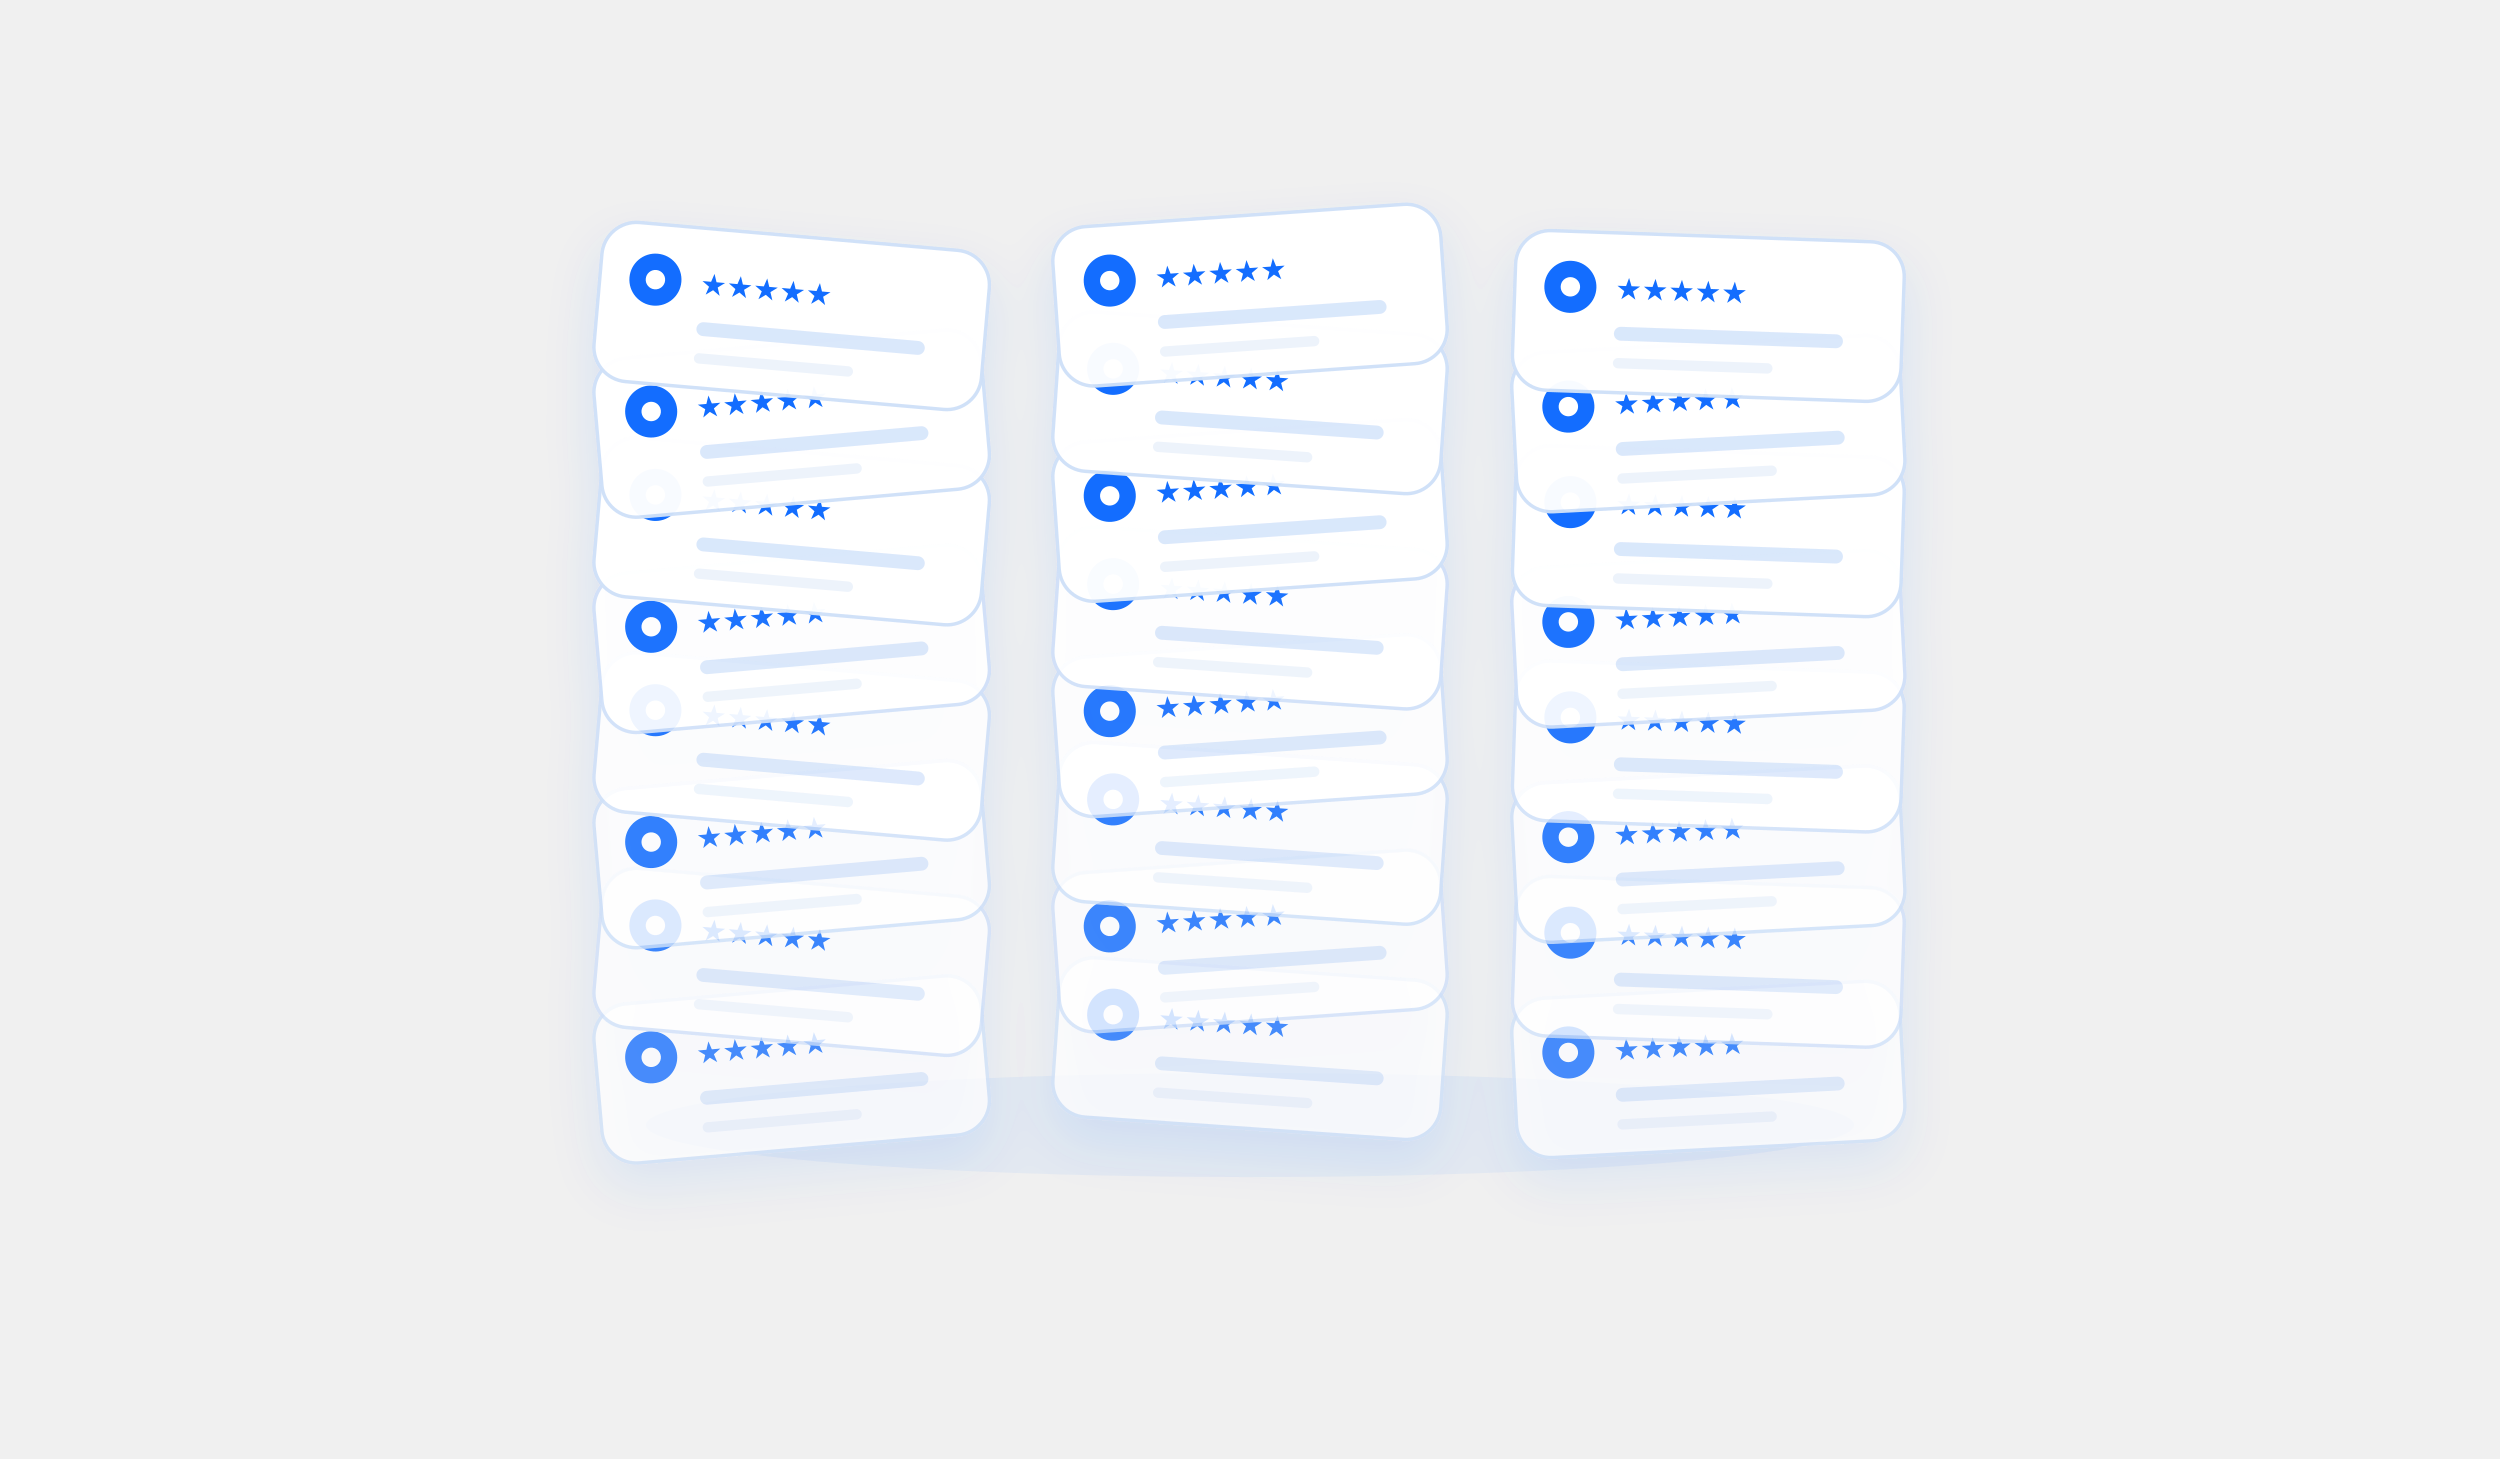
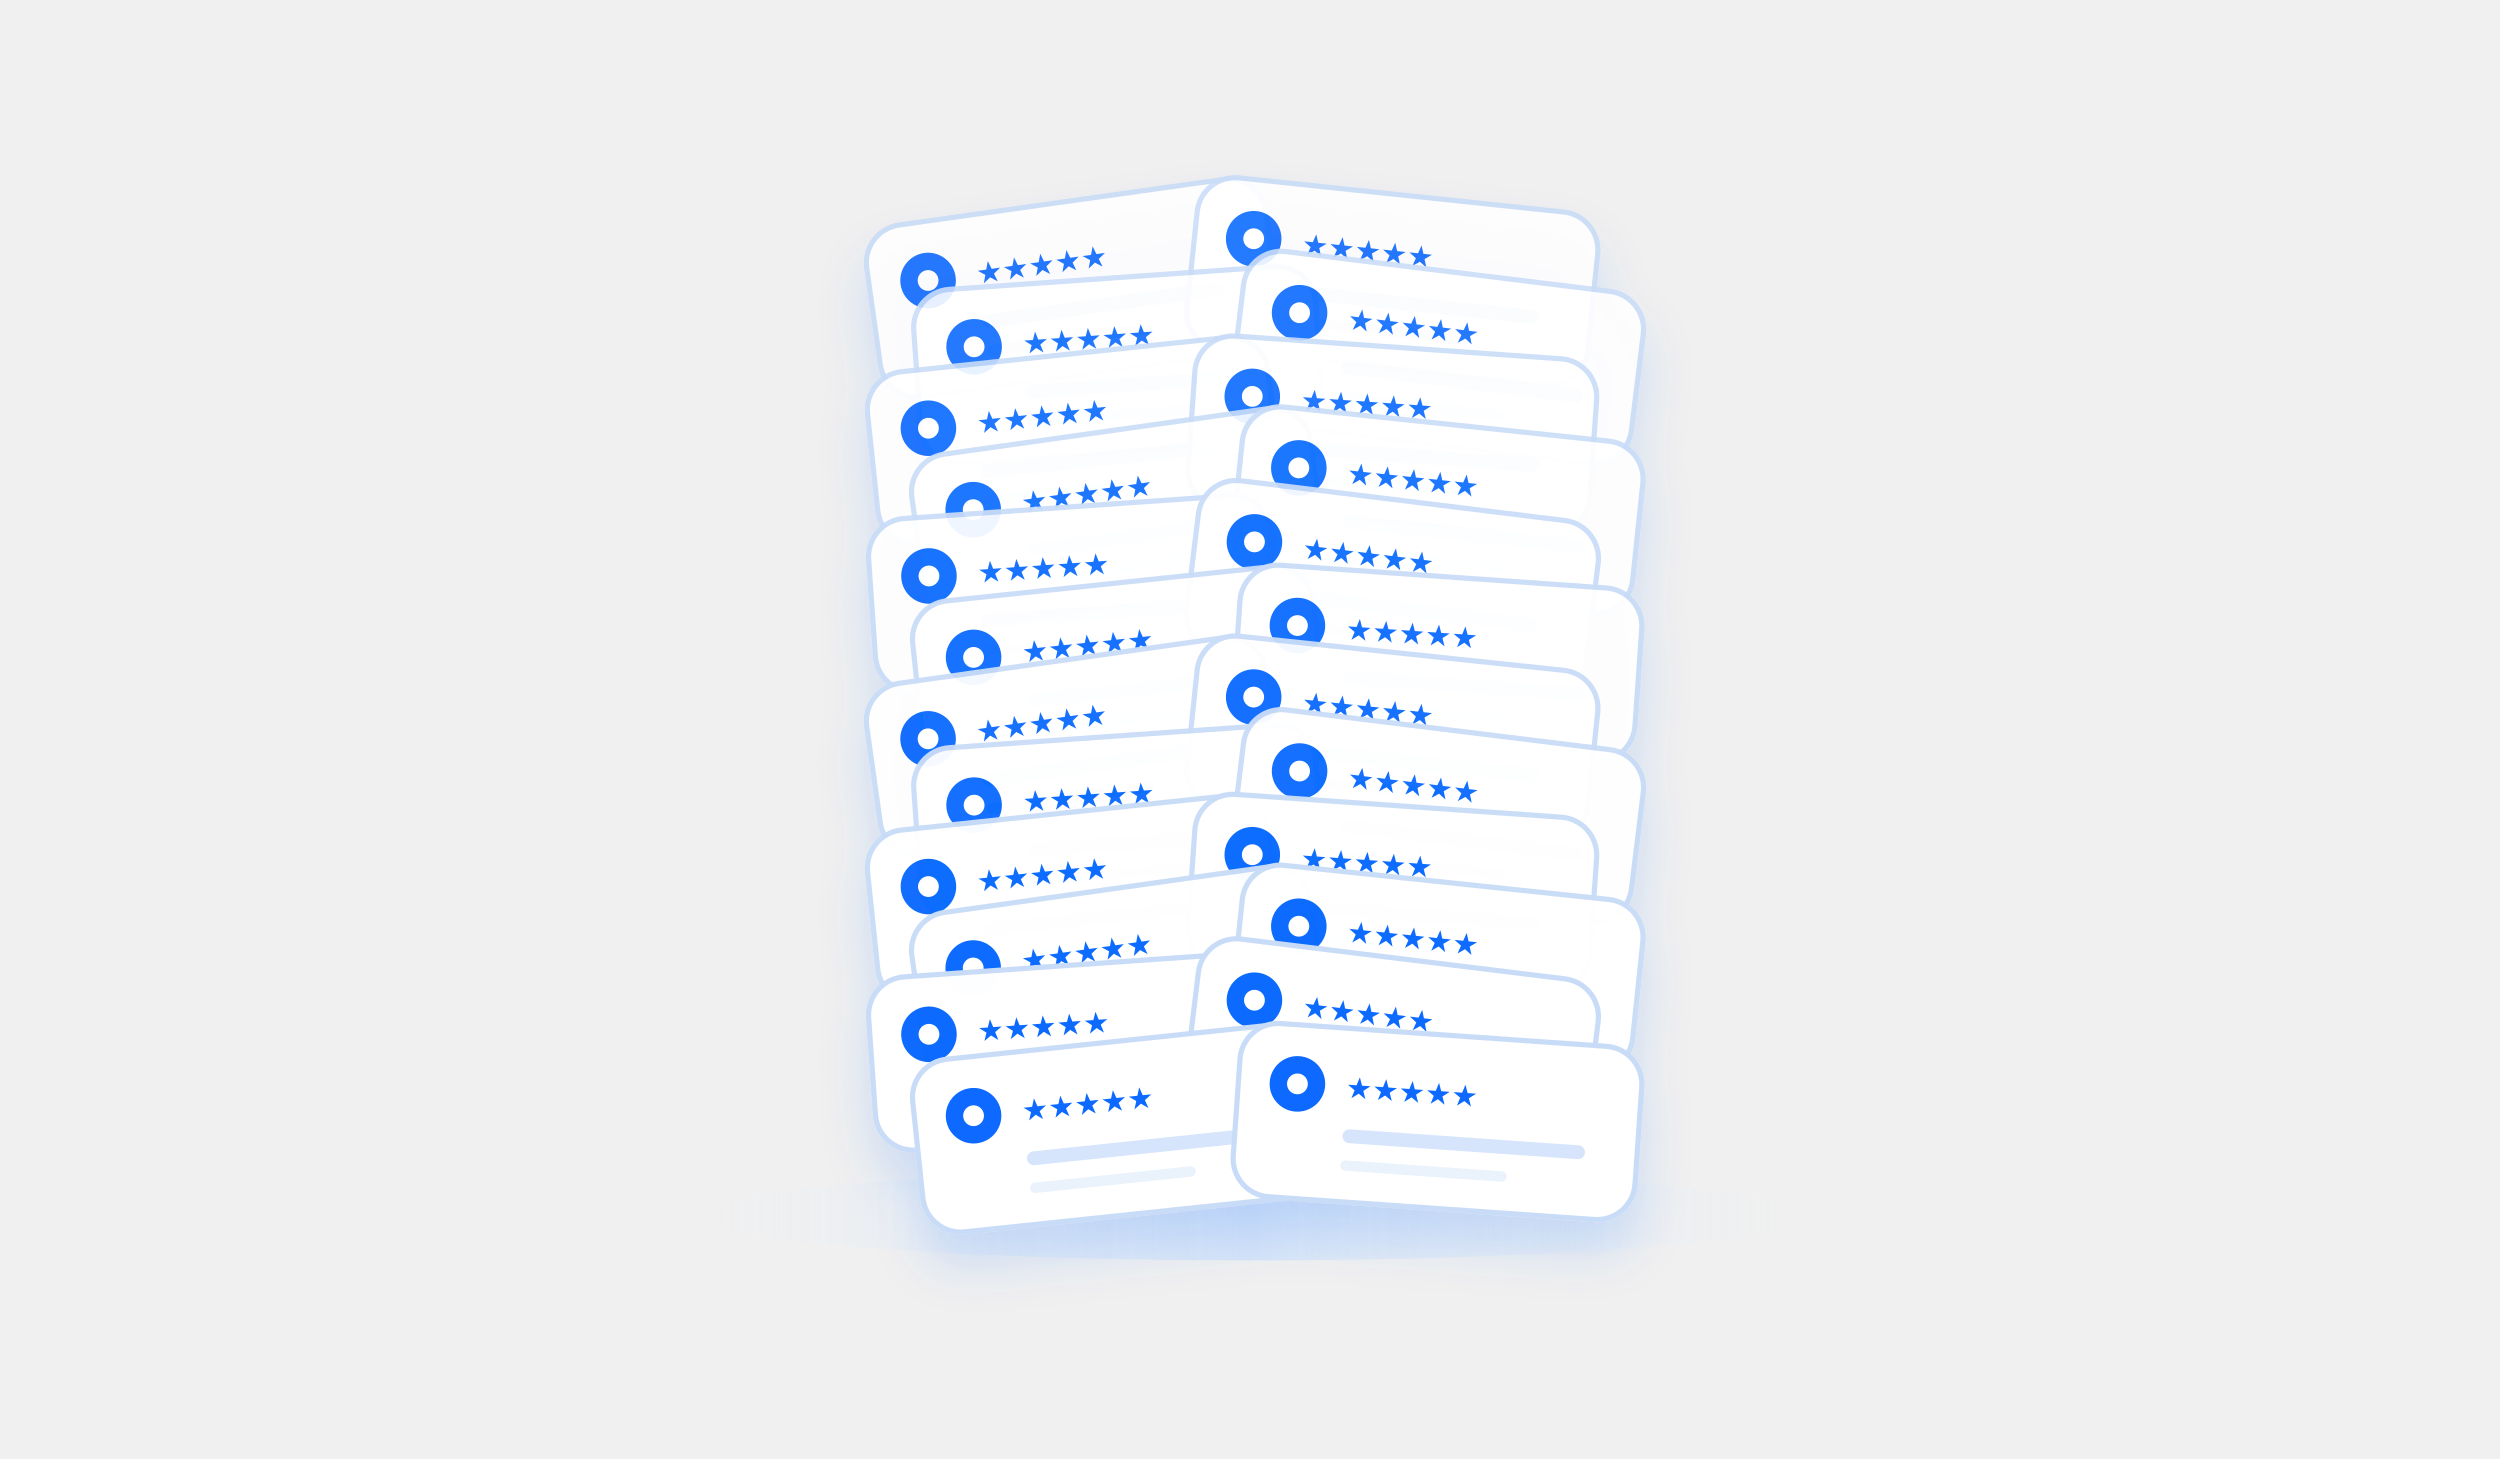
<svg xmlns="http://www.w3.org/2000/svg" viewBox="0 0 720 420">
  <defs>
-     <filter id="s" x="-30%" y="-30%" width="160%" height="180%">
-       <feDropShadow dx="0" dy="7" stdDeviation="7" flood-color="#0869ff" flood-opacity=".12" />
+     <filter id="shadow" x="-40%" y="-40%" width="180%" height="200%">
+       <feDropShadow dx="0" dy="9" stdDeviation="7" flood-color="#0869ff" flood-opacity=".15" />
    </filter>
+     <linearGradient id="floor" x1="0" y1="0" x2="1" y2="0">
+       <stop offset="0" stop-color="#dfeeff" stop-opacity="0" />
+       <stop offset=".5" stop-color="#bcd8ff" stop-opacity=".65" />
+       <stop offset="1" stop-color="#dfeeff" stop-opacity="0" />
+     </linearGradient>
  </defs>
-   <ellipse cx="360" cy="324" rx="174" ry="15" fill="#0869ff" opacity=".055" />
-   <g filter="url(#s)">
-     <g opacity="0.72" transform="translate(172 285) rotate(-5 56 23)">
-       <rect width="112" height="46" rx="10" fill="#fff" stroke="#cfe0f8" />
-       <circle cx="16" cy="16" r="7.5" fill="#0869ff" />
-       <circle cx="16" cy="16" r="2.8" fill="#fff" />
-       <text x="29" y="19" font-family="Arial,sans-serif" font-size="8.5" font-weight="700" fill="#0869ff">★★★★★</text>
-       <rect x="29" y="27" width="66" height="4" rx="2" fill="#d9e7fb" />
-       <rect x="29" y="36" width="46" height="3" rx="1.5" fill="#edf3fb" />
-     </g>
-     <g opacity="0.72" transform="translate(304 279) rotate(4 56 23)">
-       <rect width="112" height="46" rx="10" fill="#fff" stroke="#cfe0f8" />
-       <circle cx="16" cy="16" r="7.5" fill="#0869ff" />
-       <circle cx="16" cy="16" r="2.8" fill="#fff" />
-       <text x="29" y="19" font-family="Arial,sans-serif" font-size="8.5" font-weight="700" fill="#0869ff">★★★★★</text>
-       <rect x="29" y="27" width="66" height="4" rx="2" fill="#d9e7fb" />
-       <rect x="29" y="36" width="46" height="3" rx="1.5" fill="#edf3fb" />
-     </g>
-     <g opacity="0.72" transform="translate(436 285) rotate(-3 56 23)">
-       <rect width="112" height="46" rx="10" fill="#fff" stroke="#cfe0f8" />
-       <circle cx="16" cy="16" r="7.5" fill="#0869ff" />
-       <circle cx="16" cy="16" r="2.8" fill="#fff" />
-       <text x="29" y="19" font-family="Arial,sans-serif" font-size="8.5" font-weight="700" fill="#0869ff">★★★★★</text>
-       <rect x="29" y="27" width="66" height="4" rx="2" fill="#d9e7fb" />
-       <rect x="29" y="36" width="46" height="3" rx="1.5" fill="#edf3fb" />
-     </g>
-     <g opacity="0.77" transform="translate(172 254) rotate(5 56 23)">
-       <rect width="112" height="46" rx="10" fill="#fff" stroke="#cfe0f8" />
-       <circle cx="16" cy="16" r="7.5" fill="#0869ff" />
-       <circle cx="16" cy="16" r="2.8" fill="#fff" />
-       <text x="29" y="19" font-family="Arial,sans-serif" font-size="8.5" font-weight="700" fill="#0869ff">★★★★★</text>
-       <rect x="29" y="27" width="66" height="4" rx="2" fill="#d9e7fb" />
-       <rect x="29" y="36" width="46" height="3" rx="1.5" fill="#edf3fb" />
-     </g>
-     <g opacity="0.77" transform="translate(304 248) rotate(-4 56 23)">
-       <rect width="112" height="46" rx="10" fill="#fff" stroke="#cfe0f8" />
-       <circle cx="16" cy="16" r="7.5" fill="#0869ff" />
-       <circle cx="16" cy="16" r="2.8" fill="#fff" />
-       <text x="29" y="19" font-family="Arial,sans-serif" font-size="8.5" font-weight="700" fill="#0869ff">★★★★★</text>
-       <rect x="29" y="27" width="66" height="4" rx="2" fill="#d9e7fb" />
-       <rect x="29" y="36" width="46" height="3" rx="1.5" fill="#edf3fb" />
-     </g>
-     <g opacity="0.77" transform="translate(436 254) rotate(2 56 23)">
-       <rect width="112" height="46" rx="10" fill="#fff" stroke="#cfe0f8" />
-       <circle cx="16" cy="16" r="7.5" fill="#0869ff" />
-       <circle cx="16" cy="16" r="2.8" fill="#fff" />
-       <text x="29" y="19" font-family="Arial,sans-serif" font-size="8.5" font-weight="700" fill="#0869ff">★★★★★</text>
-       <rect x="29" y="27" width="66" height="4" rx="2" fill="#d9e7fb" />
-       <rect x="29" y="36" width="46" height="3" rx="1.5" fill="#edf3fb" />
-     </g>
-     <g opacity="0.82" transform="translate(172 223) rotate(-5 56 23)">
-       <rect width="112" height="46" rx="10" fill="#fff" stroke="#cfe0f8" />
-       <circle cx="16" cy="16" r="7.5" fill="#0869ff" />
-       <circle cx="16" cy="16" r="2.8" fill="#fff" />
-       <text x="29" y="19" font-family="Arial,sans-serif" font-size="8.5" font-weight="700" fill="#0869ff">★★★★★</text>
-       <rect x="29" y="27" width="66" height="4" rx="2" fill="#d9e7fb" />
-       <rect x="29" y="36" width="46" height="3" rx="1.5" fill="#edf3fb" />
-     </g>
-     <g opacity="0.82" transform="translate(304 217) rotate(4 56 23)">
-       <rect width="112" height="46" rx="10" fill="#fff" stroke="#cfe0f8" />
-       <circle cx="16" cy="16" r="7.5" fill="#0869ff" />
-       <circle cx="16" cy="16" r="2.8" fill="#fff" />
-       <text x="29" y="19" font-family="Arial,sans-serif" font-size="8.5" font-weight="700" fill="#0869ff">★★★★★</text>
-       <rect x="29" y="27" width="66" height="4" rx="2" fill="#d9e7fb" />
-       <rect x="29" y="36" width="46" height="3" rx="1.5" fill="#edf3fb" />
-     </g>
-     <g opacity="0.82" transform="translate(436 223) rotate(-3 56 23)">
-       <rect width="112" height="46" rx="10" fill="#fff" stroke="#cfe0f8" />
-       <circle cx="16" cy="16" r="7.5" fill="#0869ff" />
-       <circle cx="16" cy="16" r="2.8" fill="#fff" />
-       <text x="29" y="19" font-family="Arial,sans-serif" font-size="8.5" font-weight="700" fill="#0869ff">★★★★★</text>
-       <rect x="29" y="27" width="66" height="4" rx="2" fill="#d9e7fb" />
-       <rect x="29" y="36" width="46" height="3" rx="1.5" fill="#edf3fb" />
-     </g>
-     <g opacity="0.87" transform="translate(172 192) rotate(5 56 23)">
-       <rect width="112" height="46" rx="10" fill="#fff" stroke="#cfe0f8" />
-       <circle cx="16" cy="16" r="7.5" fill="#0869ff" />
-       <circle cx="16" cy="16" r="2.8" fill="#fff" />
-       <text x="29" y="19" font-family="Arial,sans-serif" font-size="8.5" font-weight="700" fill="#0869ff">★★★★★</text>
-       <rect x="29" y="27" width="66" height="4" rx="2" fill="#d9e7fb" />
-       <rect x="29" y="36" width="46" height="3" rx="1.5" fill="#edf3fb" />
-     </g>
-     <g opacity="0.87" transform="translate(304 186) rotate(-4 56 23)">
-       <rect width="112" height="46" rx="10" fill="#fff" stroke="#cfe0f8" />
-       <circle cx="16" cy="16" r="7.5" fill="#0869ff" />
-       <circle cx="16" cy="16" r="2.8" fill="#fff" />
-       <text x="29" y="19" font-family="Arial,sans-serif" font-size="8.5" font-weight="700" fill="#0869ff">★★★★★</text>
-       <rect x="29" y="27" width="66" height="4" rx="2" fill="#d9e7fb" />
-       <rect x="29" y="36" width="46" height="3" rx="1.5" fill="#edf3fb" />
-     </g>
-     <g opacity="0.87" transform="translate(436 192) rotate(2 56 23)">
-       <rect width="112" height="46" rx="10" fill="#fff" stroke="#cfe0f8" />
-       <circle cx="16" cy="16" r="7.5" fill="#0869ff" />
-       <circle cx="16" cy="16" r="2.8" fill="#fff" />
-       <text x="29" y="19" font-family="Arial,sans-serif" font-size="8.5" font-weight="700" fill="#0869ff">★★★★★</text>
-       <rect x="29" y="27" width="66" height="4" rx="2" fill="#d9e7fb" />
-       <rect x="29" y="36" width="46" height="3" rx="1.5" fill="#edf3fb" />
-     </g>
-     <g opacity="0.92" transform="translate(172 161) rotate(-5 56 23)">
-       <rect width="112" height="46" rx="10" fill="#fff" stroke="#cfe0f8" />
-       <circle cx="16" cy="16" r="7.5" fill="#0869ff" />
-       <circle cx="16" cy="16" r="2.8" fill="#fff" />
-       <text x="29" y="19" font-family="Arial,sans-serif" font-size="8.5" font-weight="700" fill="#0869ff">★★★★★</text>
-       <rect x="29" y="27" width="66" height="4" rx="2" fill="#d9e7fb" />
-       <rect x="29" y="36" width="46" height="3" rx="1.5" fill="#edf3fb" />
-     </g>
-     <g opacity="0.92" transform="translate(304 155) rotate(4 56 23)">
-       <rect width="112" height="46" rx="10" fill="#fff" stroke="#cfe0f8" />
-       <circle cx="16" cy="16" r="7.5" fill="#0869ff" />
-       <circle cx="16" cy="16" r="2.8" fill="#fff" />
-       <text x="29" y="19" font-family="Arial,sans-serif" font-size="8.5" font-weight="700" fill="#0869ff">★★★★★</text>
-       <rect x="29" y="27" width="66" height="4" rx="2" fill="#d9e7fb" />
-       <rect x="29" y="36" width="46" height="3" rx="1.5" fill="#edf3fb" />
-     </g>
-     <g opacity="0.92" transform="translate(436 161) rotate(-3 56 23)">
-       <rect width="112" height="46" rx="10" fill="#fff" stroke="#cfe0f8" />
-       <circle cx="16" cy="16" r="7.5" fill="#0869ff" />
-       <circle cx="16" cy="16" r="2.8" fill="#fff" />
-       <text x="29" y="19" font-family="Arial,sans-serif" font-size="8.5" font-weight="700" fill="#0869ff">★★★★★</text>
-       <rect x="29" y="27" width="66" height="4" rx="2" fill="#d9e7fb" />
-       <rect x="29" y="36" width="46" height="3" rx="1.5" fill="#edf3fb" />
-     </g>
-     <g opacity="0.97" transform="translate(172 130) rotate(5 56 23)">
-       <rect width="112" height="46" rx="10" fill="#fff" stroke="#cfe0f8" />
-       <circle cx="16" cy="16" r="7.5" fill="#0869ff" />
-       <circle cx="16" cy="16" r="2.8" fill="#fff" />
-       <text x="29" y="19" font-family="Arial,sans-serif" font-size="8.5" font-weight="700" fill="#0869ff">★★★★★</text>
-       <rect x="29" y="27" width="66" height="4" rx="2" fill="#d9e7fb" />
-       <rect x="29" y="36" width="46" height="3" rx="1.5" fill="#edf3fb" />
-     </g>
-     <g opacity="0.97" transform="translate(304 124) rotate(-4 56 23)">
-       <rect width="112" height="46" rx="10" fill="#fff" stroke="#cfe0f8" />
-       <circle cx="16" cy="16" r="7.5" fill="#0869ff" />
-       <circle cx="16" cy="16" r="2.8" fill="#fff" />
-       <text x="29" y="19" font-family="Arial,sans-serif" font-size="8.5" font-weight="700" fill="#0869ff">★★★★★</text>
-       <rect x="29" y="27" width="66" height="4" rx="2" fill="#d9e7fb" />
-       <rect x="29" y="36" width="46" height="3" rx="1.5" fill="#edf3fb" />
-     </g>
-     <g opacity="0.97" transform="translate(436 130) rotate(2 56 23)">
-       <rect width="112" height="46" rx="10" fill="#fff" stroke="#cfe0f8" />
-       <circle cx="16" cy="16" r="7.5" fill="#0869ff" />
-       <circle cx="16" cy="16" r="2.8" fill="#fff" />
-       <text x="29" y="19" font-family="Arial,sans-serif" font-size="8.5" font-weight="700" fill="#0869ff">★★★★★</text>
-       <rect x="29" y="27" width="66" height="4" rx="2" fill="#d9e7fb" />
-       <rect x="29" y="36" width="46" height="3" rx="1.5" fill="#edf3fb" />
-     </g>
-     <g opacity="0.97" transform="translate(172 99) rotate(-5 56 23)">
-       <rect width="112" height="46" rx="10" fill="#fff" stroke="#cfe0f8" />
-       <circle cx="16" cy="16" r="7.5" fill="#0869ff" />
-       <circle cx="16" cy="16" r="2.8" fill="#fff" />
-       <text x="29" y="19" font-family="Arial,sans-serif" font-size="8.5" font-weight="700" fill="#0869ff">★★★★★</text>
-       <rect x="29" y="27" width="66" height="4" rx="2" fill="#d9e7fb" />
-       <rect x="29" y="36" width="46" height="3" rx="1.5" fill="#edf3fb" />
-     </g>
-     <g opacity="0.97" transform="translate(304 93) rotate(4 56 23)">
-       <rect width="112" height="46" rx="10" fill="#fff" stroke="#cfe0f8" />
-       <circle cx="16" cy="16" r="7.5" fill="#0869ff" />
-       <circle cx="16" cy="16" r="2.8" fill="#fff" />
-       <text x="29" y="19" font-family="Arial,sans-serif" font-size="8.5" font-weight="700" fill="#0869ff">★★★★★</text>
-       <rect x="29" y="27" width="66" height="4" rx="2" fill="#d9e7fb" />
-       <rect x="29" y="36" width="46" height="3" rx="1.5" fill="#edf3fb" />
-     </g>
-     <g opacity="0.97" transform="translate(436 99) rotate(-3 56 23)">
-       <rect width="112" height="46" rx="10" fill="#fff" stroke="#cfe0f8" />
-       <circle cx="16" cy="16" r="7.5" fill="#0869ff" />
-       <circle cx="16" cy="16" r="2.8" fill="#fff" />
-       <text x="29" y="19" font-family="Arial,sans-serif" font-size="8.5" font-weight="700" fill="#0869ff">★★★★★</text>
-       <rect x="29" y="27" width="66" height="4" rx="2" fill="#d9e7fb" />
-       <rect x="29" y="36" width="46" height="3" rx="1.5" fill="#edf3fb" />
-     </g>
-     <g opacity="0.97" transform="translate(172 68) rotate(5 56 23)">
-       <rect width="112" height="46" rx="10" fill="#fff" stroke="#cfe0f8" />
-       <circle cx="16" cy="16" r="7.5" fill="#0869ff" />
-       <circle cx="16" cy="16" r="2.8" fill="#fff" />
-       <text x="29" y="19" font-family="Arial,sans-serif" font-size="8.5" font-weight="700" fill="#0869ff">★★★★★</text>
-       <rect x="29" y="27" width="66" height="4" rx="2" fill="#d9e7fb" />
-       <rect x="29" y="36" width="46" height="3" rx="1.5" fill="#edf3fb" />
-     </g>
-     <g opacity="0.97" transform="translate(304 62) rotate(-4 56 23)">
-       <rect width="112" height="46" rx="10" fill="#fff" stroke="#cfe0f8" />
-       <circle cx="16" cy="16" r="7.5" fill="#0869ff" />
-       <circle cx="16" cy="16" r="2.8" fill="#fff" />
-       <text x="29" y="19" font-family="Arial,sans-serif" font-size="8.5" font-weight="700" fill="#0869ff">★★★★★</text>
-       <rect x="29" y="27" width="66" height="4" rx="2" fill="#d9e7fb" />
-       <rect x="29" y="36" width="46" height="3" rx="1.5" fill="#edf3fb" />
-     </g>
-     <g opacity="0.97" transform="translate(436 68) rotate(2 56 23)">
-       <rect width="112" height="46" rx="10" fill="#fff" stroke="#cfe0f8" />
-       <circle cx="16" cy="16" r="7.5" fill="#0869ff" />
-       <circle cx="16" cy="16" r="2.8" fill="#fff" />
-       <text x="29" y="19" font-family="Arial,sans-serif" font-size="8.5" font-weight="700" fill="#0869ff">★★★★★</text>
-       <rect x="29" y="27" width="66" height="4" rx="2" fill="#d9e7fb" />
-       <rect x="29" y="36" width="46" height="3" rx="1.5" fill="#edf3fb" />
+   <ellipse cx="360" cy="350" rx="159" ry="13" fill="url(#floor)" opacity=".75" />
+   <g filter="url(#shadow)">
+     <g opacity="0.88" transform="translate(251 58) rotate(-8 58 25)">
+       <rect x="0" y="0" width="116" height="50" rx="11" fill="#fff" stroke="#c9dcf7" stroke-width="1.5" />
+       <circle cx="17" cy="17" r="8" fill="#0869ff" />
+       <circle cx="17" cy="17" r="3" fill="#fff" />
+       <text x="31" y="20" font-family="Arial,sans-serif" font-size="8.5" font-weight="700" fill="#0869ff">★★★★★</text>
+       <rect x="31" y="29" width="70" height="4" rx="2" fill="#d6e5fb" />
+       <rect x="31" y="38" width="48" height="3" rx="1.5" fill="#eaf2fc" />
+     </g>
+     <g opacity="0.88" transform="translate(343 56) rotate(6 58 25)">
+       <rect x="0" y="0" width="116" height="50" rx="11" fill="#fff" stroke="#c9dcf7" stroke-width="1.5" />
+       <circle cx="17" cy="17" r="8" fill="#0869ff" />
+       <circle cx="17" cy="17" r="3" fill="#fff" />
+       <text x="31" y="20" font-family="Arial,sans-serif" font-size="8.5" font-weight="700" fill="#0869ff">★★★★★</text>
+       <rect x="31" y="29" width="70" height="4" rx="2" fill="#d6e5fb" />
+       <rect x="31" y="38" width="48" height="3" rx="1.5" fill="#eaf2fc" />
+     </g>
+     <g opacity="0.89" transform="translate(264 80) rotate(-4 58 25)">
+       <rect x="0" y="0" width="116" height="50" rx="11" fill="#fff" stroke="#c9dcf7" stroke-width="1.5" />
+       <circle cx="17" cy="17" r="8" fill="#0869ff" />
+       <circle cx="17" cy="17" r="3" fill="#fff" />
+       <text x="31" y="20" font-family="Arial,sans-serif" font-size="8.5" font-weight="700" fill="#0869ff">★★★★★</text>
+       <rect x="31" y="29" width="70" height="4" rx="2" fill="#d6e5fb" />
+       <rect x="31" y="38" width="48" height="3" rx="1.5" fill="#eaf2fc" />
+     </g>
+     <g opacity="0.89" transform="translate(356 78) rotate(7 58 25)">
+       <rect x="0" y="0" width="116" height="50" rx="11" fill="#fff" stroke="#c9dcf7" stroke-width="1.5" />
+       <circle cx="17" cy="17" r="8" fill="#0869ff" />
+       <circle cx="17" cy="17" r="3" fill="#fff" />
+       <text x="31" y="20" font-family="Arial,sans-serif" font-size="8.5" font-weight="700" fill="#0869ff">★★★★★</text>
+       <rect x="31" y="29" width="70" height="4" rx="2" fill="#d6e5fb" />
+       <rect x="31" y="38" width="48" height="3" rx="1.5" fill="#eaf2fc" />
+     </g>
+     <g opacity="0.90" transform="translate(251 102) rotate(-6 58 25)">
+       <rect x="0" y="0" width="116" height="50" rx="11" fill="#fff" stroke="#c9dcf7" stroke-width="1.5" />
+       <circle cx="17" cy="17" r="8" fill="#0869ff" />
+       <circle cx="17" cy="17" r="3" fill="#fff" />
+       <text x="31" y="20" font-family="Arial,sans-serif" font-size="8.5" font-weight="700" fill="#0869ff">★★★★★</text>
+       <rect x="31" y="29" width="70" height="4" rx="2" fill="#d6e5fb" />
+       <rect x="31" y="38" width="48" height="3" rx="1.5" fill="#eaf2fc" />
+     </g>
+     <g opacity="0.90" transform="translate(343 100) rotate(4 58 25)">
+       <rect x="0" y="0" width="116" height="50" rx="11" fill="#fff" stroke="#c9dcf7" stroke-width="1.5" />
+       <circle cx="17" cy="17" r="8" fill="#0869ff" />
+       <circle cx="17" cy="17" r="3" fill="#fff" />
+       <text x="31" y="20" font-family="Arial,sans-serif" font-size="8.5" font-weight="700" fill="#0869ff">★★★★★</text>
+       <rect x="31" y="29" width="70" height="4" rx="2" fill="#d6e5fb" />
+       <rect x="31" y="38" width="48" height="3" rx="1.5" fill="#eaf2fc" />
+     </g>
+     <g opacity="0.91" transform="translate(264 124) rotate(-8 58 25)">
+       <rect x="0" y="0" width="116" height="50" rx="11" fill="#fff" stroke="#c9dcf7" stroke-width="1.5" />
+       <circle cx="17" cy="17" r="8" fill="#0869ff" />
+       <circle cx="17" cy="17" r="3" fill="#fff" />
+       <text x="31" y="20" font-family="Arial,sans-serif" font-size="8.5" font-weight="700" fill="#0869ff">★★★★★</text>
+       <rect x="31" y="29" width="70" height="4" rx="2" fill="#d6e5fb" />
+       <rect x="31" y="38" width="48" height="3" rx="1.5" fill="#eaf2fc" />
+     </g>
+     <g opacity="0.91" transform="translate(356 122) rotate(6 58 25)">
+       <rect x="0" y="0" width="116" height="50" rx="11" fill="#fff" stroke="#c9dcf7" stroke-width="1.5" />
+       <circle cx="17" cy="17" r="8" fill="#0869ff" />
+       <circle cx="17" cy="17" r="3" fill="#fff" />
+       <text x="31" y="20" font-family="Arial,sans-serif" font-size="8.5" font-weight="700" fill="#0869ff">★★★★★</text>
+       <rect x="31" y="29" width="70" height="4" rx="2" fill="#d6e5fb" />
+       <rect x="31" y="38" width="48" height="3" rx="1.5" fill="#eaf2fc" />
+     </g>
+     <g opacity="0.93" transform="translate(251 146) rotate(-4 58 25)">
+       <rect x="0" y="0" width="116" height="50" rx="11" fill="#fff" stroke="#c9dcf7" stroke-width="1.5" />
+       <circle cx="17" cy="17" r="8" fill="#0869ff" />
+       <circle cx="17" cy="17" r="3" fill="#fff" />
+       <text x="31" y="20" font-family="Arial,sans-serif" font-size="8.5" font-weight="700" fill="#0869ff">★★★★★</text>
+       <rect x="31" y="29" width="70" height="4" rx="2" fill="#d6e5fb" />
+       <rect x="31" y="38" width="48" height="3" rx="1.5" fill="#eaf2fc" />
+     </g>
+     <g opacity="0.93" transform="translate(343 144) rotate(7 58 25)">
+       <rect x="0" y="0" width="116" height="50" rx="11" fill="#fff" stroke="#c9dcf7" stroke-width="1.5" />
+       <circle cx="17" cy="17" r="8" fill="#0869ff" />
+       <circle cx="17" cy="17" r="3" fill="#fff" />
+       <text x="31" y="20" font-family="Arial,sans-serif" font-size="8.5" font-weight="700" fill="#0869ff">★★★★★</text>
+       <rect x="31" y="29" width="70" height="4" rx="2" fill="#d6e5fb" />
+       <rect x="31" y="38" width="48" height="3" rx="1.5" fill="#eaf2fc" />
+     </g>
+     <g opacity="0.94" transform="translate(264 168) rotate(-6 58 25)">
+       <rect x="0" y="0" width="116" height="50" rx="11" fill="#fff" stroke="#c9dcf7" stroke-width="1.5" />
+       <circle cx="17" cy="17" r="8" fill="#0869ff" />
+       <circle cx="17" cy="17" r="3" fill="#fff" />
+       <text x="31" y="20" font-family="Arial,sans-serif" font-size="8.5" font-weight="700" fill="#0869ff">★★★★★</text>
+       <rect x="31" y="29" width="70" height="4" rx="2" fill="#d6e5fb" />
+       <rect x="31" y="38" width="48" height="3" rx="1.5" fill="#eaf2fc" />
+     </g>
+     <g opacity="0.94" transform="translate(356 166) rotate(4 58 25)">
+       <rect x="0" y="0" width="116" height="50" rx="11" fill="#fff" stroke="#c9dcf7" stroke-width="1.5" />
+       <circle cx="17" cy="17" r="8" fill="#0869ff" />
+       <circle cx="17" cy="17" r="3" fill="#fff" />
+       <text x="31" y="20" font-family="Arial,sans-serif" font-size="8.5" font-weight="700" fill="#0869ff">★★★★★</text>
+       <rect x="31" y="29" width="70" height="4" rx="2" fill="#d6e5fb" />
+       <rect x="31" y="38" width="48" height="3" rx="1.5" fill="#eaf2fc" />
+     </g>
+     <g opacity="0.95" transform="translate(251 190) rotate(-8 58 25)">
+       <rect x="0" y="0" width="116" height="50" rx="11" fill="#fff" stroke="#c9dcf7" stroke-width="1.5" />
+       <circle cx="17" cy="17" r="8" fill="#0869ff" />
+       <circle cx="17" cy="17" r="3" fill="#fff" />
+       <text x="31" y="20" font-family="Arial,sans-serif" font-size="8.5" font-weight="700" fill="#0869ff">★★★★★</text>
+       <rect x="31" y="29" width="70" height="4" rx="2" fill="#d6e5fb" />
+       <rect x="31" y="38" width="48" height="3" rx="1.5" fill="#eaf2fc" />
+     </g>
+     <g opacity="0.95" transform="translate(343 188) rotate(6 58 25)">
+       <rect x="0" y="0" width="116" height="50" rx="11" fill="#fff" stroke="#c9dcf7" stroke-width="1.5" />
+       <circle cx="17" cy="17" r="8" fill="#0869ff" />
+       <circle cx="17" cy="17" r="3" fill="#fff" />
+       <text x="31" y="20" font-family="Arial,sans-serif" font-size="8.5" font-weight="700" fill="#0869ff">★★★★★</text>
+       <rect x="31" y="29" width="70" height="4" rx="2" fill="#d6e5fb" />
+       <rect x="31" y="38" width="48" height="3" rx="1.5" fill="#eaf2fc" />
+     </g>
+     <g opacity="0.96" transform="translate(264 212) rotate(-4 58 25)">
+       <rect x="0" y="0" width="116" height="50" rx="11" fill="#fff" stroke="#c9dcf7" stroke-width="1.5" />
+       <circle cx="17" cy="17" r="8" fill="#0869ff" />
+       <circle cx="17" cy="17" r="3" fill="#fff" />
+       <text x="31" y="20" font-family="Arial,sans-serif" font-size="8.5" font-weight="700" fill="#0869ff">★★★★★</text>
+       <rect x="31" y="29" width="70" height="4" rx="2" fill="#d6e5fb" />
+       <rect x="31" y="38" width="48" height="3" rx="1.5" fill="#eaf2fc" />
+     </g>
+     <g opacity="0.96" transform="translate(356 210) rotate(7 58 25)">
+       <rect x="0" y="0" width="116" height="50" rx="11" fill="#fff" stroke="#c9dcf7" stroke-width="1.5" />
+       <circle cx="17" cy="17" r="8" fill="#0869ff" />
+       <circle cx="17" cy="17" r="3" fill="#fff" />
+       <text x="31" y="20" font-family="Arial,sans-serif" font-size="8.5" font-weight="700" fill="#0869ff">★★★★★</text>
+       <rect x="31" y="29" width="70" height="4" rx="2" fill="#d6e5fb" />
+       <rect x="31" y="38" width="48" height="3" rx="1.5" fill="#eaf2fc" />
+     </g>
+     <g opacity="0.97" transform="translate(251 234) rotate(-6 58 25)">
+       <rect x="0" y="0" width="116" height="50" rx="11" fill="#fff" stroke="#c9dcf7" stroke-width="1.5" />
+       <circle cx="17" cy="17" r="8" fill="#0869ff" />
+       <circle cx="17" cy="17" r="3" fill="#fff" />
+       <text x="31" y="20" font-family="Arial,sans-serif" font-size="8.5" font-weight="700" fill="#0869ff">★★★★★</text>
+       <rect x="31" y="29" width="70" height="4" rx="2" fill="#d6e5fb" />
+       <rect x="31" y="38" width="48" height="3" rx="1.5" fill="#eaf2fc" />
+     </g>
+     <g opacity="0.97" transform="translate(343 232) rotate(4 58 25)">
+       <rect x="0" y="0" width="116" height="50" rx="11" fill="#fff" stroke="#c9dcf7" stroke-width="1.5" />
+       <circle cx="17" cy="17" r="8" fill="#0869ff" />
+       <circle cx="17" cy="17" r="3" fill="#fff" />
+       <text x="31" y="20" font-family="Arial,sans-serif" font-size="8.5" font-weight="700" fill="#0869ff">★★★★★</text>
+       <rect x="31" y="29" width="70" height="4" rx="2" fill="#d6e5fb" />
+       <rect x="31" y="38" width="48" height="3" rx="1.5" fill="#eaf2fc" />
+     </g>
+     <g opacity="0.98" transform="translate(264 256) rotate(-8 58 25)">
+       <rect x="0" y="0" width="116" height="50" rx="11" fill="#fff" stroke="#c9dcf7" stroke-width="1.5" />
+       <circle cx="17" cy="17" r="8" fill="#0869ff" />
+       <circle cx="17" cy="17" r="3" fill="#fff" />
+       <text x="31" y="20" font-family="Arial,sans-serif" font-size="8.5" font-weight="700" fill="#0869ff">★★★★★</text>
+       <rect x="31" y="29" width="70" height="4" rx="2" fill="#d6e5fb" />
+       <rect x="31" y="38" width="48" height="3" rx="1.5" fill="#eaf2fc" />
+     </g>
+     <g opacity="0.98" transform="translate(356 254) rotate(6 58 25)">
+       <rect x="0" y="0" width="116" height="50" rx="11" fill="#fff" stroke="#c9dcf7" stroke-width="1.5" />
+       <circle cx="17" cy="17" r="8" fill="#0869ff" />
+       <circle cx="17" cy="17" r="3" fill="#fff" />
+       <text x="31" y="20" font-family="Arial,sans-serif" font-size="8.5" font-weight="700" fill="#0869ff">★★★★★</text>
+       <rect x="31" y="29" width="70" height="4" rx="2" fill="#d6e5fb" />
+       <rect x="31" y="38" width="48" height="3" rx="1.5" fill="#eaf2fc" />
+     </g>
+     <g opacity="0.99" transform="translate(251 278) rotate(-4 58 25)">
+       <rect x="0" y="0" width="116" height="50" rx="11" fill="#fff" stroke="#c9dcf7" stroke-width="1.5" />
+       <circle cx="17" cy="17" r="8" fill="#0869ff" />
+       <circle cx="17" cy="17" r="3" fill="#fff" />
+       <text x="31" y="20" font-family="Arial,sans-serif" font-size="8.5" font-weight="700" fill="#0869ff">★★★★★</text>
+       <rect x="31" y="29" width="70" height="4" rx="2" fill="#d6e5fb" />
+       <rect x="31" y="38" width="48" height="3" rx="1.5" fill="#eaf2fc" />
+     </g>
+     <g opacity="0.99" transform="translate(343 276) rotate(7 58 25)">
+       <rect x="0" y="0" width="116" height="50" rx="11" fill="#fff" stroke="#c9dcf7" stroke-width="1.5" />
+       <circle cx="17" cy="17" r="8" fill="#0869ff" />
+       <circle cx="17" cy="17" r="3" fill="#fff" />
+       <text x="31" y="20" font-family="Arial,sans-serif" font-size="8.5" font-weight="700" fill="#0869ff">★★★★★</text>
+       <rect x="31" y="29" width="70" height="4" rx="2" fill="#d6e5fb" />
+       <rect x="31" y="38" width="48" height="3" rx="1.5" fill="#eaf2fc" />
+     </g>
+     <g opacity="1.00" transform="translate(264 300) rotate(-6 58 25)">
+       <rect x="0" y="0" width="116" height="50" rx="11" fill="#fff" stroke="#c9dcf7" stroke-width="1.5" />
+       <circle cx="17" cy="17" r="8" fill="#0869ff" />
+       <circle cx="17" cy="17" r="3" fill="#fff" />
+       <text x="31" y="20" font-family="Arial,sans-serif" font-size="8.5" font-weight="700" fill="#0869ff">★★★★★</text>
+       <rect x="31" y="29" width="70" height="4" rx="2" fill="#d6e5fb" />
+       <rect x="31" y="38" width="48" height="3" rx="1.5" fill="#eaf2fc" />
+     </g>
+     <g opacity="1.00" transform="translate(356 298) rotate(4 58 25)">
+       <rect x="0" y="0" width="116" height="50" rx="11" fill="#fff" stroke="#c9dcf7" stroke-width="1.5" />
+       <circle cx="17" cy="17" r="8" fill="#0869ff" />
+       <circle cx="17" cy="17" r="3" fill="#fff" />
+       <text x="31" y="20" font-family="Arial,sans-serif" font-size="8.5" font-weight="700" fill="#0869ff">★★★★★</text>
+       <rect x="31" y="29" width="70" height="4" rx="2" fill="#d6e5fb" />
+       <rect x="31" y="38" width="48" height="3" rx="1.5" fill="#eaf2fc" />
    </g>
  </g>
</svg>
